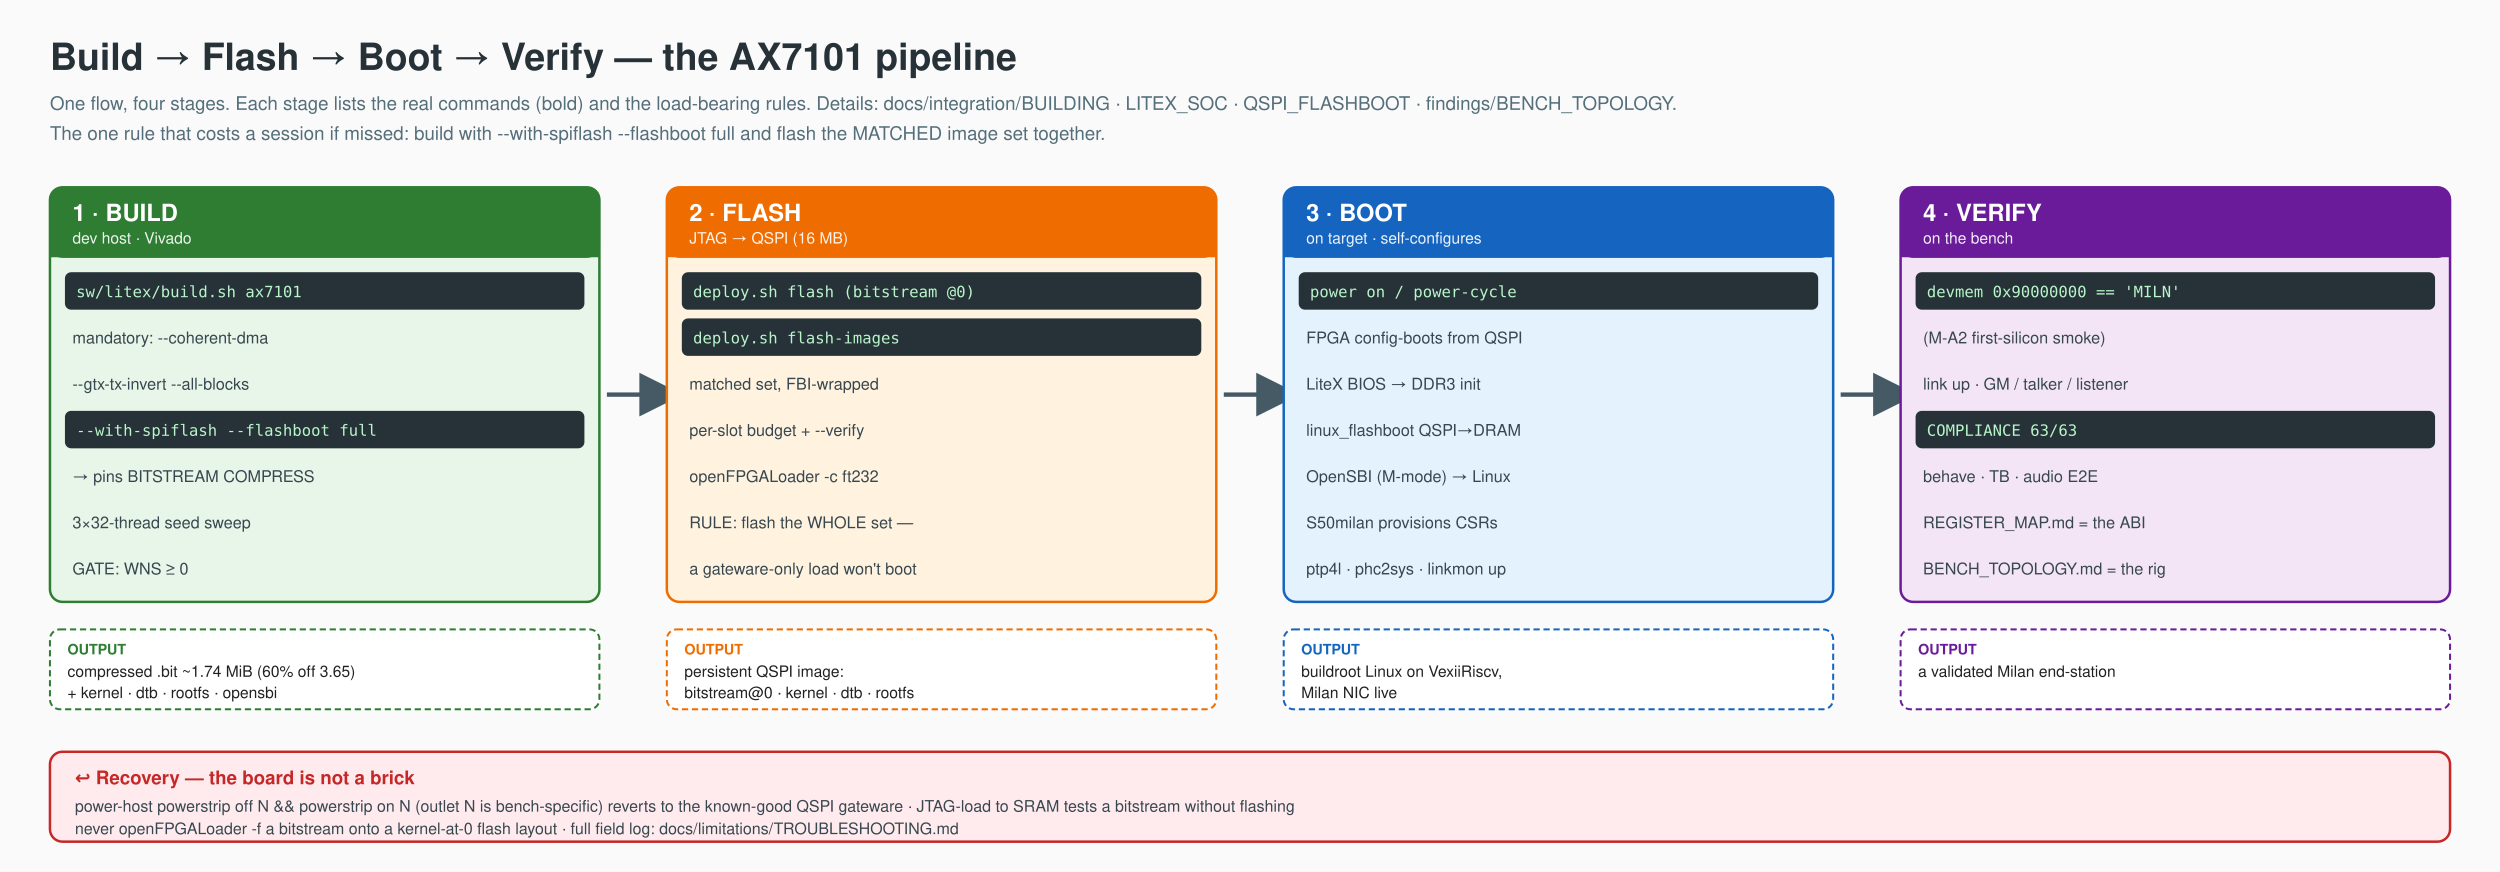
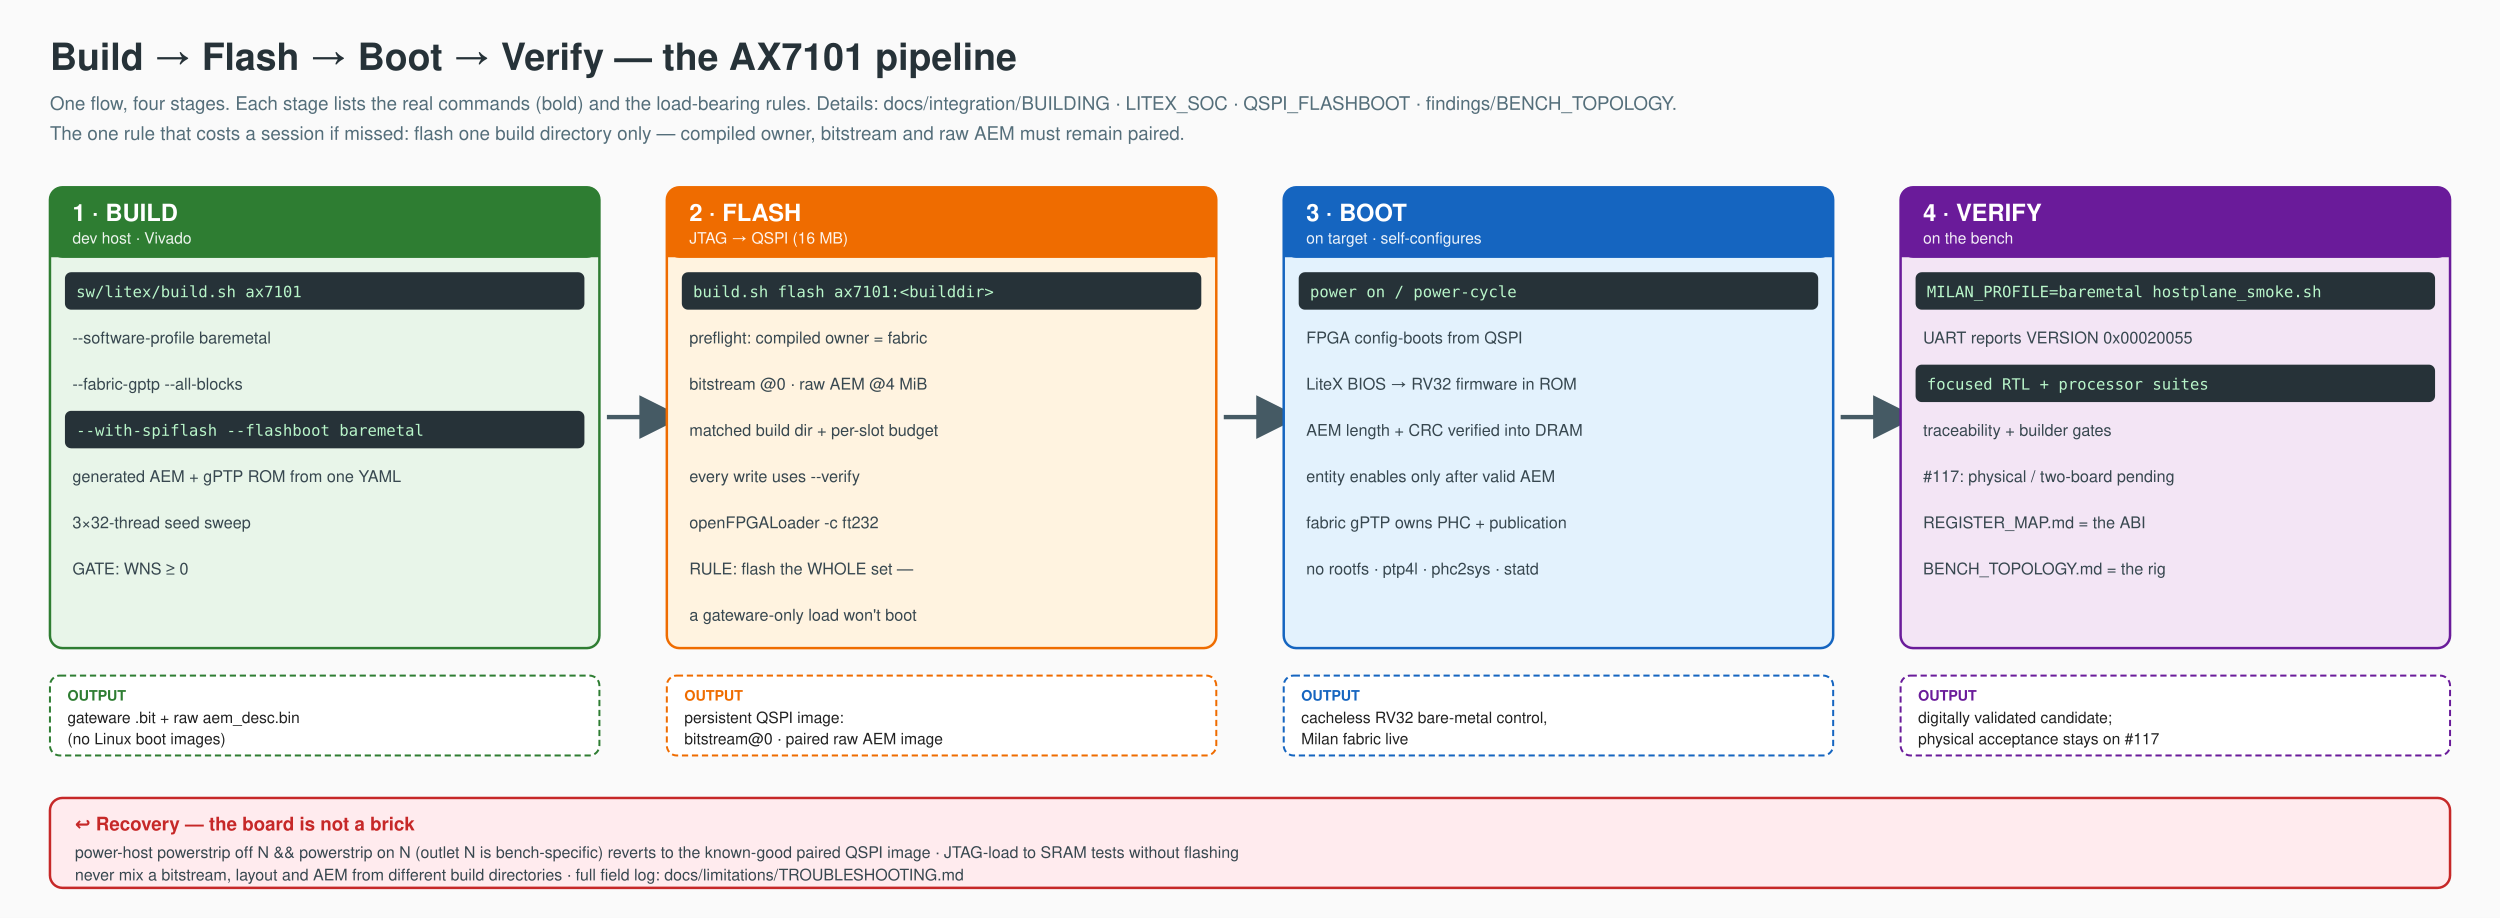
- <svg xmlns="http://www.w3.org/2000/svg" width="2002" height="698" viewBox="0 0 2002 698" font-family="Helvetica,Arial,sans-serif">
+ <svg xmlns="http://www.w3.org/2000/svg" width="2002" height="735" viewBox="0 0 2002 735" font-family="Helvetica,Arial,sans-serif">
  <defs>
    <marker id="fa" markerWidth="16" markerHeight="16" refX="4" refY="5" orient="auto">
      <path d="M0,0 L10,5 L0,10 Z" fill="#455A64" />
    </marker>
  </defs>
-   <rect width="2002" height="698" fill="#FAFAFA" />
+   <rect width="2002" height="735" fill="#FAFAFA" />
  <text x="40" y="56" font-size="30" font-weight="bold" fill="#263238">Build → Flash → Boot → Verify — the AX7101 pipeline</text>
  <text x="40" y="88" font-size="15" fill="#546E7A">One flow, four stages. Each stage lists the real commands (bold) and the load-bearing rules. Details: docs/integration/BUILDING · LITEX_SOC · QSPI_FLASHBOOT · findings/BENCH_TOPOLOGY.</text>
-   <text x="40" y="112" font-size="15" fill="#546E7A">The one rule that costs a session if missed: build with --with-spiflash --flashboot full and flash the MATCHED image set together.</text>
-   <rect x="40" y="150" width="440" height="332" rx="10" fill="#E8F5E9" stroke="#2E7D32" stroke-width="2" />
+   <text x="40" y="112" font-size="15" fill="#546E7A">The one rule that costs a session if missed: flash one build directory only — compiled owner, bitstream and raw AEM must remain paired.</text>
+   <rect x="40" y="150" width="440" height="369" rx="10" fill="#E8F5E9" stroke="#2E7D32" stroke-width="2" />
  <rect x="40" y="150" width="440" height="56" rx="10" fill="#2E7D32" stroke="#2E7D32" />
  <rect x="40" y="194" width="440" height="12" fill="#2E7D32" />
  <text x="58" y="177" font-size="19" font-weight="bold" fill="#ffffff">1 · BUILD</text>
  <text x="58" y="195" font-size="12.5" fill="#ffffff" fill-opacity="0.92">dev host · Vivado</text>
  <rect x="52" y="218" width="416" height="30" rx="5" fill="#263238" />
  <text x="61" y="238" font-size="12.5" font-family="Menlo,Consolas,monospace" fill="#B9F6CA">sw/litex/build.sh ax7101</text>
-   <text x="58" y="275" font-size="13" fill="#37474F">mandatory: --coherent-dma</text>
-   <text x="58" y="312" font-size="13" fill="#37474F">--gtx-tx-invert --all-blocks</text>
+   <text x="58" y="275" font-size="13" fill="#37474F">--software-profile baremetal</text>
+   <text x="58" y="312" font-size="13" fill="#37474F">--fabric-gptp --all-blocks</text>
  <rect x="52" y="329" width="416" height="30" rx="5" fill="#263238" />
-   <text x="61" y="349" font-size="12.5" font-family="Menlo,Consolas,monospace" fill="#B9F6CA">--with-spiflash --flashboot full</text>
-   <text x="58" y="386" font-size="13" fill="#37474F">  → pins BITSTREAM COMPRESS</text>
+   <text x="61" y="349" font-size="12.5" font-family="Menlo,Consolas,monospace" fill="#B9F6CA">--with-spiflash --flashboot baremetal</text>
+   <text x="58" y="386" font-size="13" fill="#37474F">generated AEM + gPTP ROM from one YAML</text>
  <text x="58" y="423" font-size="13" fill="#37474F">3×32-thread seed sweep</text>
  <text x="58" y="460" font-size="13" fill="#37474F">GATE: WNS ≥ 0</text>
-   <rect x="40" y="504" width="440" height="64" rx="8" fill="#ffffff" stroke="#2E7D32" stroke-width="1.6" stroke-dasharray="5 3" />
-   <text x="54" y="524" font-size="11.5" font-weight="bold" fill="#2E7D32">OUTPUT</text>
-   <text x="54" y="542" font-size="12.5" fill="#212121">compressed .bit ~1.74 MiB (60% off 3.65)</text>
-   <text x="54" y="559" font-size="12.5" fill="#212121">+ kernel · dtb · rootfs · opensbi</text>
-   <line x1="486" y1="316" x2="526" y2="316" stroke="#455A64" stroke-width="3.5" marker-end="url(#fa)" />
-   <rect x="534" y="150" width="440" height="332" rx="10" fill="#FFF3E0" stroke="#EF6C00" stroke-width="2" />
+   <rect x="40" y="541" width="440" height="64" rx="8" fill="#ffffff" stroke="#2E7D32" stroke-width="1.6" stroke-dasharray="5 3" />
+   <text x="54" y="561" font-size="11.5" font-weight="bold" fill="#2E7D32">OUTPUT</text>
+   <text x="54" y="579" font-size="12.5" fill="#212121">gateware .bit + raw aem_desc.bin</text>
+   <text x="54" y="596" font-size="12.5" fill="#212121">(no Linux boot images)</text>
+   <line x1="486" y1="334" x2="526" y2="334" stroke="#455A64" stroke-width="3.5" marker-end="url(#fa)" />
+   <rect x="534" y="150" width="440" height="369" rx="10" fill="#FFF3E0" stroke="#EF6C00" stroke-width="2" />
  <rect x="534" y="150" width="440" height="56" rx="10" fill="#EF6C00" stroke="#EF6C00" />
  <rect x="534" y="194" width="440" height="12" fill="#EF6C00" />
  <text x="552" y="177" font-size="19" font-weight="bold" fill="#ffffff">2 · FLASH</text>
  <text x="552" y="195" font-size="12.5" fill="#ffffff" fill-opacity="0.92">JTAG → QSPI (16 MB)</text>
  <rect x="546" y="218" width="416" height="30" rx="5" fill="#263238" />
-   <text x="555" y="238" font-size="12.5" font-family="Menlo,Consolas,monospace" fill="#B9F6CA">deploy.sh flash  (bitstream @0)</text>
-   <rect x="546" y="255" width="416" height="30" rx="5" fill="#263238" />
-   <text x="555" y="275" font-size="12.5" font-family="Menlo,Consolas,monospace" fill="#B9F6CA">deploy.sh flash-images</text>
-   <text x="552" y="312" font-size="13" fill="#37474F">  matched set, FBI-wrapped</text>
-   <text x="552" y="349" font-size="13" fill="#37474F">  per-slot budget + --verify</text>
-   <text x="552" y="386" font-size="13" fill="#37474F">openFPGALoader -c ft232</text>
-   <text x="552" y="423" font-size="13" fill="#37474F">RULE: flash the WHOLE set —</text>
-   <text x="552" y="460" font-size="13" fill="#37474F">a gateware-only load won't boot</text>
-   <rect x="534" y="504" width="440" height="64" rx="8" fill="#ffffff" stroke="#EF6C00" stroke-width="1.6" stroke-dasharray="5 3" />
-   <text x="548" y="524" font-size="11.5" font-weight="bold" fill="#EF6C00">OUTPUT</text>
-   <text x="548" y="542" font-size="12.5" fill="#212121">persistent QSPI image:</text>
-   <text x="548" y="559" font-size="12.5" fill="#212121">bitstream@0 · kernel · dtb · rootfs</text>
-   <line x1="980" y1="316" x2="1020" y2="316" stroke="#455A64" stroke-width="3.5" marker-end="url(#fa)" />
-   <rect x="1028" y="150" width="440" height="332" rx="10" fill="#E3F2FD" stroke="#1565C0" stroke-width="2" />
+   <text x="555" y="238" font-size="12.5" font-family="Menlo,Consolas,monospace" fill="#B9F6CA">build.sh flash ax7101:&lt;builddir&gt;</text>
+   <text x="552" y="275" font-size="13" fill="#37474F">preflight: compiled owner = fabric</text>
+   <text x="552" y="312" font-size="13" fill="#37474F">bitstream @0 · raw AEM @4 MiB</text>
+   <text x="552" y="349" font-size="13" fill="#37474F">matched build dir + per-slot budget</text>
+   <text x="552" y="386" font-size="13" fill="#37474F">every write uses --verify</text>
+   <text x="552" y="423" font-size="13" fill="#37474F">openFPGALoader -c ft232</text>
+   <text x="552" y="460" font-size="13" fill="#37474F">RULE: flash the WHOLE set —</text>
+   <text x="552" y="497" font-size="13" fill="#37474F">a gateware-only load won't boot</text>
+   <rect x="534" y="541" width="440" height="64" rx="8" fill="#ffffff" stroke="#EF6C00" stroke-width="1.6" stroke-dasharray="5 3" />
+   <text x="548" y="561" font-size="11.5" font-weight="bold" fill="#EF6C00">OUTPUT</text>
+   <text x="548" y="579" font-size="12.5" fill="#212121">persistent QSPI image:</text>
+   <text x="548" y="596" font-size="12.5" fill="#212121">bitstream@0 · paired raw AEM image</text>
+   <line x1="980" y1="334" x2="1020" y2="334" stroke="#455A64" stroke-width="3.5" marker-end="url(#fa)" />
+   <rect x="1028" y="150" width="440" height="369" rx="10" fill="#E3F2FD" stroke="#1565C0" stroke-width="2" />
  <rect x="1028" y="150" width="440" height="56" rx="10" fill="#1565C0" stroke="#1565C0" />
  <rect x="1028" y="194" width="440" height="12" fill="#1565C0" />
  <text x="1046" y="177" font-size="19" font-weight="bold" fill="#ffffff">3 · BOOT</text>
  <text x="1046" y="195" font-size="12.5" fill="#ffffff" fill-opacity="0.92">on target · self-configures</text>
  <rect x="1040" y="218" width="416" height="30" rx="5" fill="#263238" />
  <text x="1049" y="238" font-size="12.5" font-family="Menlo,Consolas,monospace" fill="#B9F6CA">power on / power-cycle</text>
  <text x="1046" y="275" font-size="13" fill="#37474F">FPGA config-boots from QSPI</text>
-   <text x="1046" y="312" font-size="13" fill="#37474F">LiteX BIOS → DDR3 init</text>
-   <text x="1046" y="349" font-size="13" fill="#37474F">linux_flashboot QSPI→DRAM</text>
-   <text x="1046" y="386" font-size="13" fill="#37474F">OpenSBI (M-mode) → Linux</text>
-   <text x="1046" y="423" font-size="13" fill="#37474F">S50milan provisions CSRs</text>
-   <text x="1046" y="460" font-size="13" fill="#37474F">ptp4l · phc2sys · linkmon up</text>
-   <rect x="1028" y="504" width="440" height="64" rx="8" fill="#ffffff" stroke="#1565C0" stroke-width="1.6" stroke-dasharray="5 3" />
-   <text x="1042" y="524" font-size="11.5" font-weight="bold" fill="#1565C0">OUTPUT</text>
-   <text x="1042" y="542" font-size="12.5" fill="#212121">buildroot Linux on VexiiRiscv,</text>
-   <text x="1042" y="559" font-size="12.5" fill="#212121">Milan NIC live</text>
-   <line x1="1474" y1="316" x2="1514" y2="316" stroke="#455A64" stroke-width="3.5" marker-end="url(#fa)" />
-   <rect x="1522" y="150" width="440" height="332" rx="10" fill="#F3E5F5" stroke="#6A1B9A" stroke-width="2" />
+   <text x="1046" y="312" font-size="13" fill="#37474F">LiteX BIOS → RV32 firmware in ROM</text>
+   <text x="1046" y="349" font-size="13" fill="#37474F">AEM length + CRC verified into DRAM</text>
+   <text x="1046" y="386" font-size="13" fill="#37474F">entity enables only after valid AEM</text>
+   <text x="1046" y="423" font-size="13" fill="#37474F">fabric gPTP owns PHC + publication</text>
+   <text x="1046" y="460" font-size="13" fill="#37474F">no rootfs · ptp4l · phc2sys · statd</text>
+   <rect x="1028" y="541" width="440" height="64" rx="8" fill="#ffffff" stroke="#1565C0" stroke-width="1.6" stroke-dasharray="5 3" />
+   <text x="1042" y="561" font-size="11.5" font-weight="bold" fill="#1565C0">OUTPUT</text>
+   <text x="1042" y="579" font-size="12.5" fill="#212121">cacheless RV32 bare-metal control,</text>
+   <text x="1042" y="596" font-size="12.5" fill="#212121">Milan fabric live</text>
+   <line x1="1474" y1="334" x2="1514" y2="334" stroke="#455A64" stroke-width="3.5" marker-end="url(#fa)" />
+   <rect x="1522" y="150" width="440" height="369" rx="10" fill="#F3E5F5" stroke="#6A1B9A" stroke-width="2" />
  <rect x="1522" y="150" width="440" height="56" rx="10" fill="#6A1B9A" stroke="#6A1B9A" />
  <rect x="1522" y="194" width="440" height="12" fill="#6A1B9A" />
  <text x="1540" y="177" font-size="19" font-weight="bold" fill="#ffffff">4 · VERIFY</text>
  <text x="1540" y="195" font-size="12.5" fill="#ffffff" fill-opacity="0.92">on the bench</text>
  <rect x="1534" y="218" width="416" height="30" rx="5" fill="#263238" />
-   <text x="1543" y="238" font-size="12.5" font-family="Menlo,Consolas,monospace" fill="#B9F6CA">devmem 0x90000000 == 'MILN'</text>
-   <text x="1540" y="275" font-size="13" fill="#37474F">  (M-A2 first-silicon smoke)</text>
-   <text x="1540" y="312" font-size="13" fill="#37474F">link up · GM / talker / listener</text>
-   <rect x="1534" y="329" width="416" height="30" rx="5" fill="#263238" />
-   <text x="1543" y="349" font-size="12.5" font-family="Menlo,Consolas,monospace" fill="#B9F6CA">COMPLIANCE 63/63</text>
-   <text x="1540" y="386" font-size="13" fill="#37474F">behave · TB · audio E2E</text>
+   <text x="1543" y="238" font-size="12.5" font-family="Menlo,Consolas,monospace" fill="#B9F6CA">MILAN_PROFILE=baremetal hostplane_smoke.sh</text>
+   <text x="1540" y="275" font-size="13" fill="#37474F">UART reports VERSION 0x00020055</text>
+   <rect x="1534" y="292" width="416" height="30" rx="5" fill="#263238" />
+   <text x="1543" y="312" font-size="12.5" font-family="Menlo,Consolas,monospace" fill="#B9F6CA">focused RTL + processor suites</text>
+   <text x="1540" y="349" font-size="13" fill="#37474F">traceability + builder gates</text>
+   <text x="1540" y="386" font-size="13" fill="#37474F">#117: physical / two-board pending</text>
  <text x="1540" y="423" font-size="13" fill="#37474F">REGISTER_MAP.md = the ABI</text>
  <text x="1540" y="460" font-size="13" fill="#37474F">BENCH_TOPOLOGY.md = the rig</text>
-   <rect x="1522" y="504" width="440" height="64" rx="8" fill="#ffffff" stroke="#6A1B9A" stroke-width="1.6" stroke-dasharray="5 3" />
-   <text x="1536" y="524" font-size="11.5" font-weight="bold" fill="#6A1B9A">OUTPUT</text>
-   <text x="1536" y="542" font-size="12.5" fill="#212121">a validated Milan end-station</text>
-   <rect x="40" y="602" width="1922" height="72" rx="10" fill="#FFEBEE" stroke="#C62828" stroke-width="2" />
-   <text x="60" y="628" font-size="15" font-weight="bold" fill="#C62828">↩ Recovery — the board is not a brick</text>
-   <text x="60" y="650" font-size="12.8" fill="#37474F">power-host powerstrip off N &amp;&amp; powerstrip on N (outlet N is bench-specific)  reverts to the known-good QSPI gateware  ·  JTAG-load to SRAM tests a bitstream without flashing</text>
-   <text x="60" y="668" font-size="12.8" fill="#37474F">never  openFPGALoader -f  a bitstream onto a kernel-at-0 flash layout  ·  full field log: docs/limitations/TROUBLESHOOTING.md</text>
+   <rect x="1522" y="541" width="440" height="64" rx="8" fill="#ffffff" stroke="#6A1B9A" stroke-width="1.6" stroke-dasharray="5 3" />
+   <text x="1536" y="561" font-size="11.5" font-weight="bold" fill="#6A1B9A">OUTPUT</text>
+   <text x="1536" y="579" font-size="12.5" fill="#212121">digitally validated candidate;</text>
+   <text x="1536" y="596" font-size="12.5" fill="#212121">physical acceptance stays on #117</text>
+   <rect x="40" y="639" width="1922" height="72" rx="10" fill="#FFEBEE" stroke="#C62828" stroke-width="2" />
+   <text x="60" y="665" font-size="15" font-weight="bold" fill="#C62828">↩ Recovery — the board is not a brick</text>
+   <text x="60" y="687" font-size="12.8" fill="#37474F">power-host powerstrip off N &amp;&amp; powerstrip on N (outlet N is bench-specific) reverts to the known-good paired QSPI image · JTAG-load to SRAM tests without flashing</text>
+   <text x="60" y="705" font-size="12.8" fill="#37474F">never mix a bitstream, layout and AEM from different build directories  ·  full field log: docs/limitations/TROUBLESHOOTING.md</text>
</svg>
